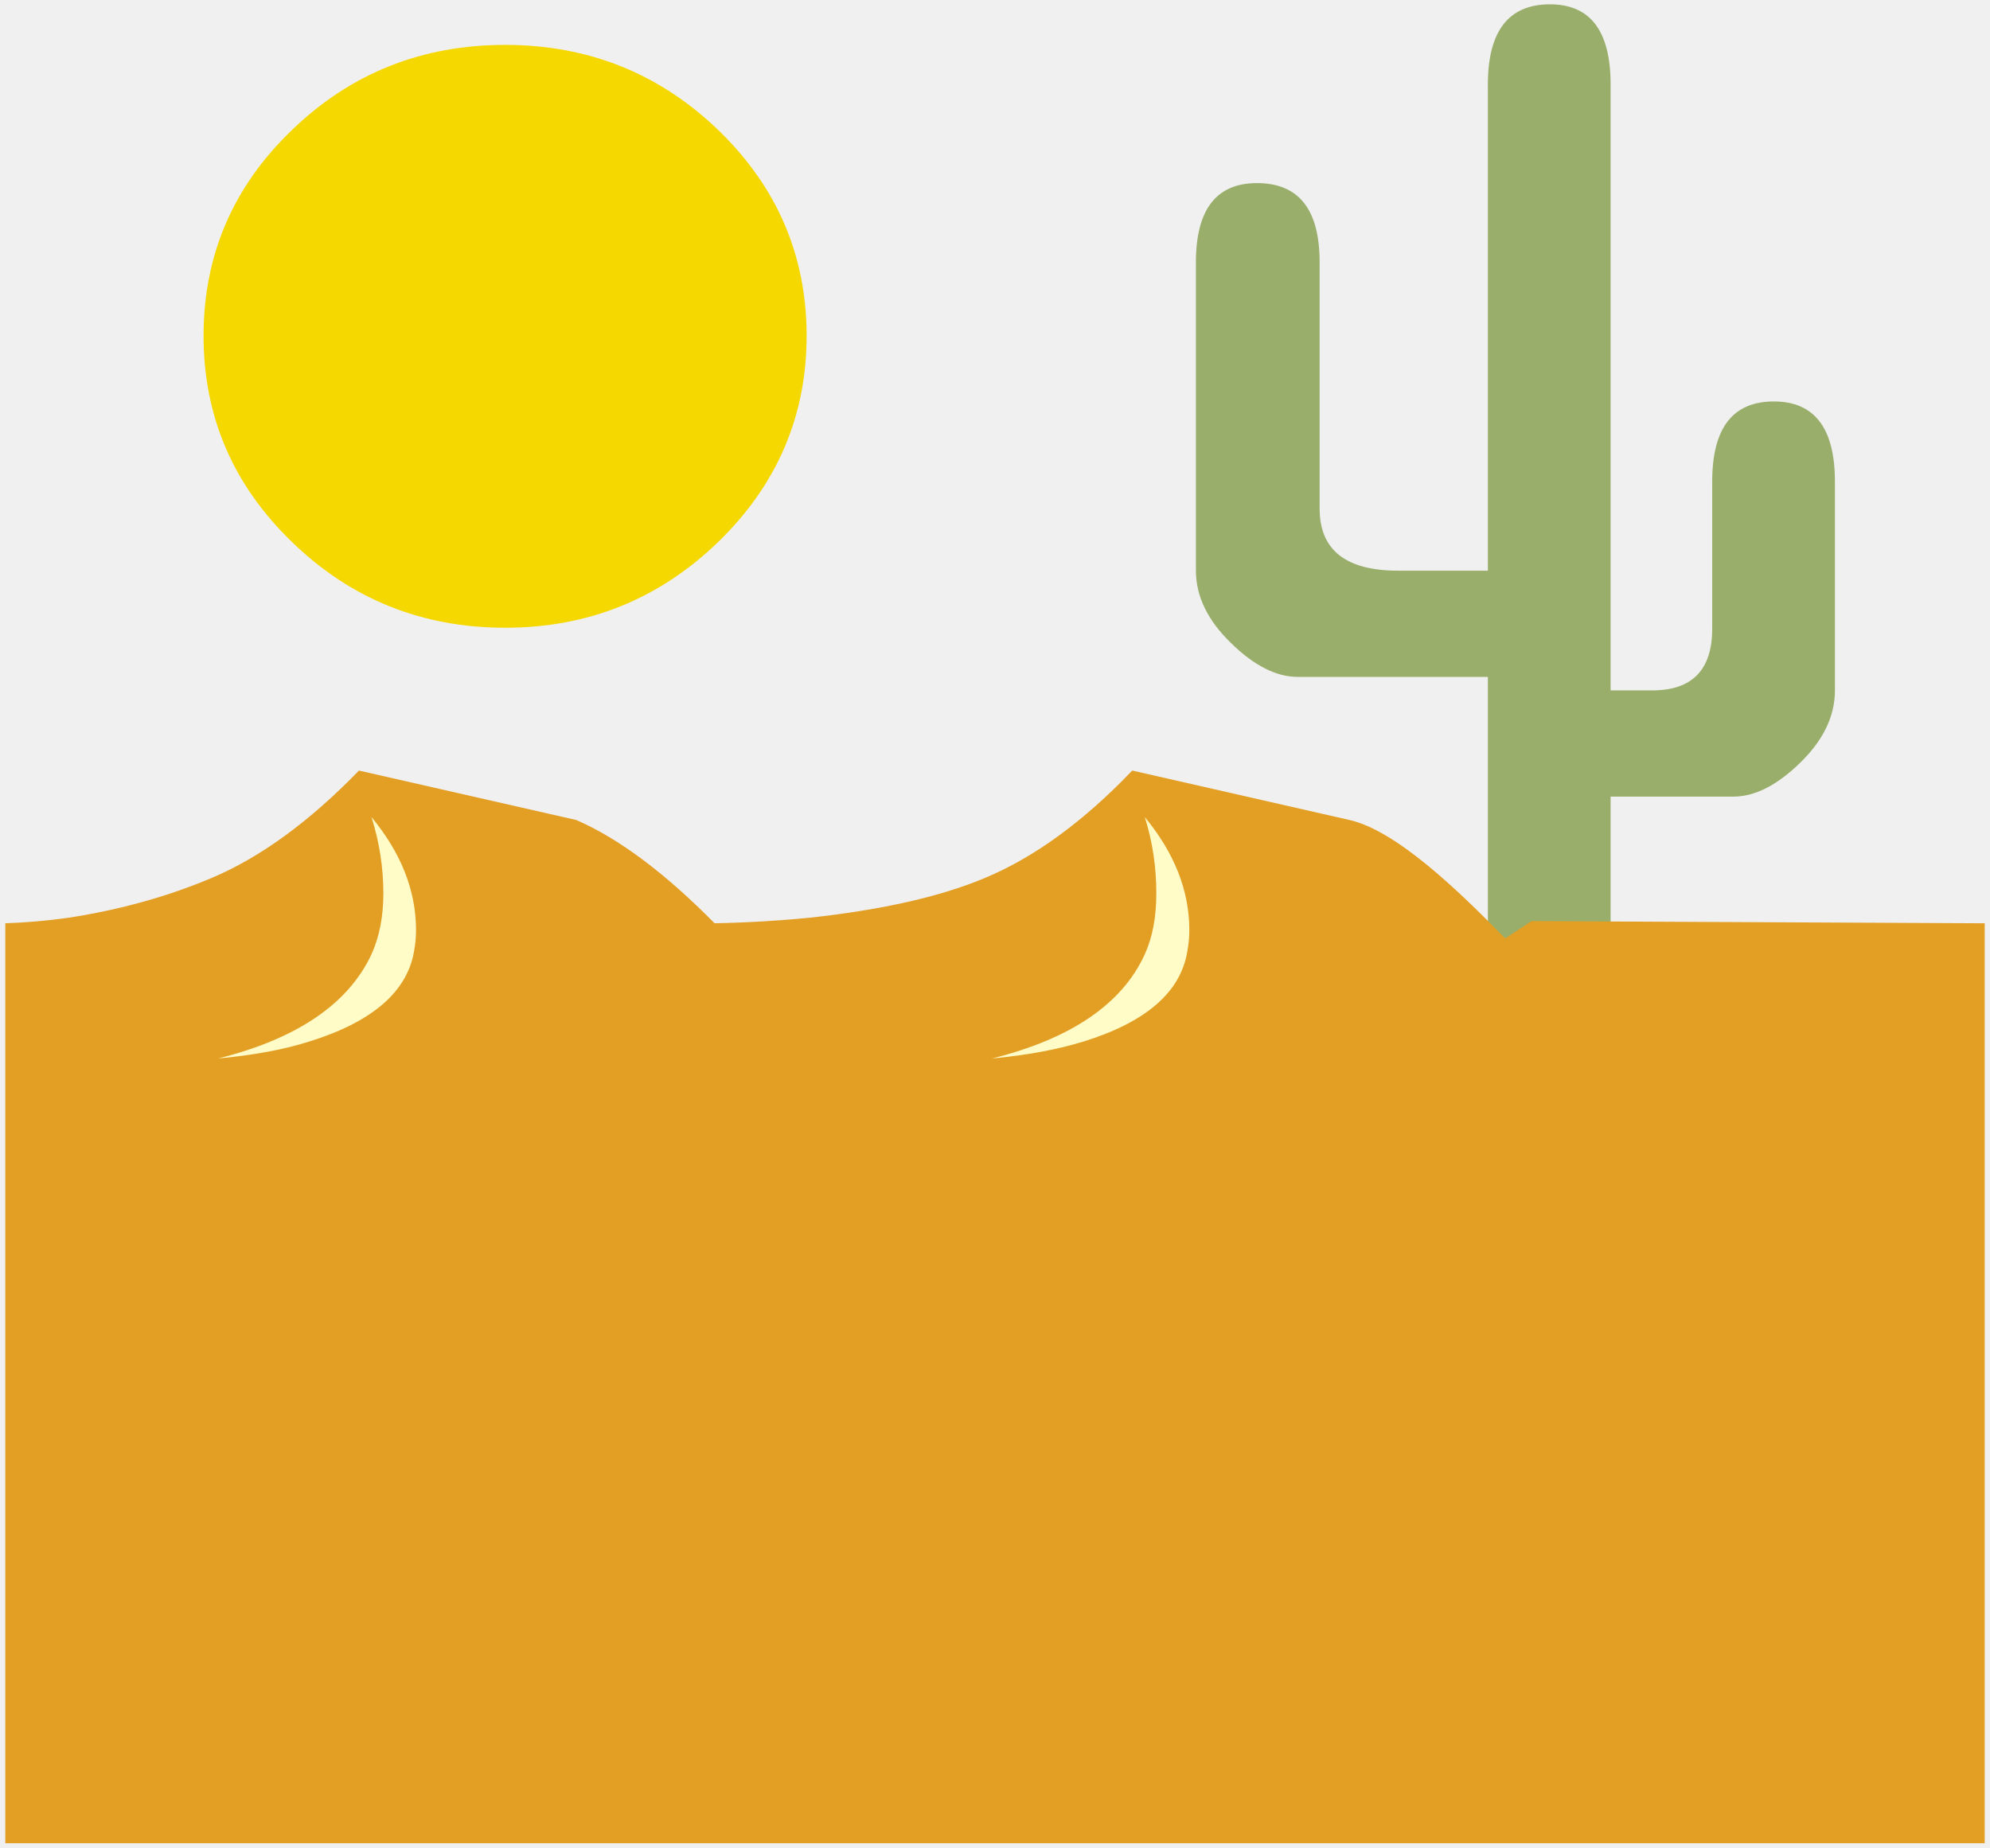
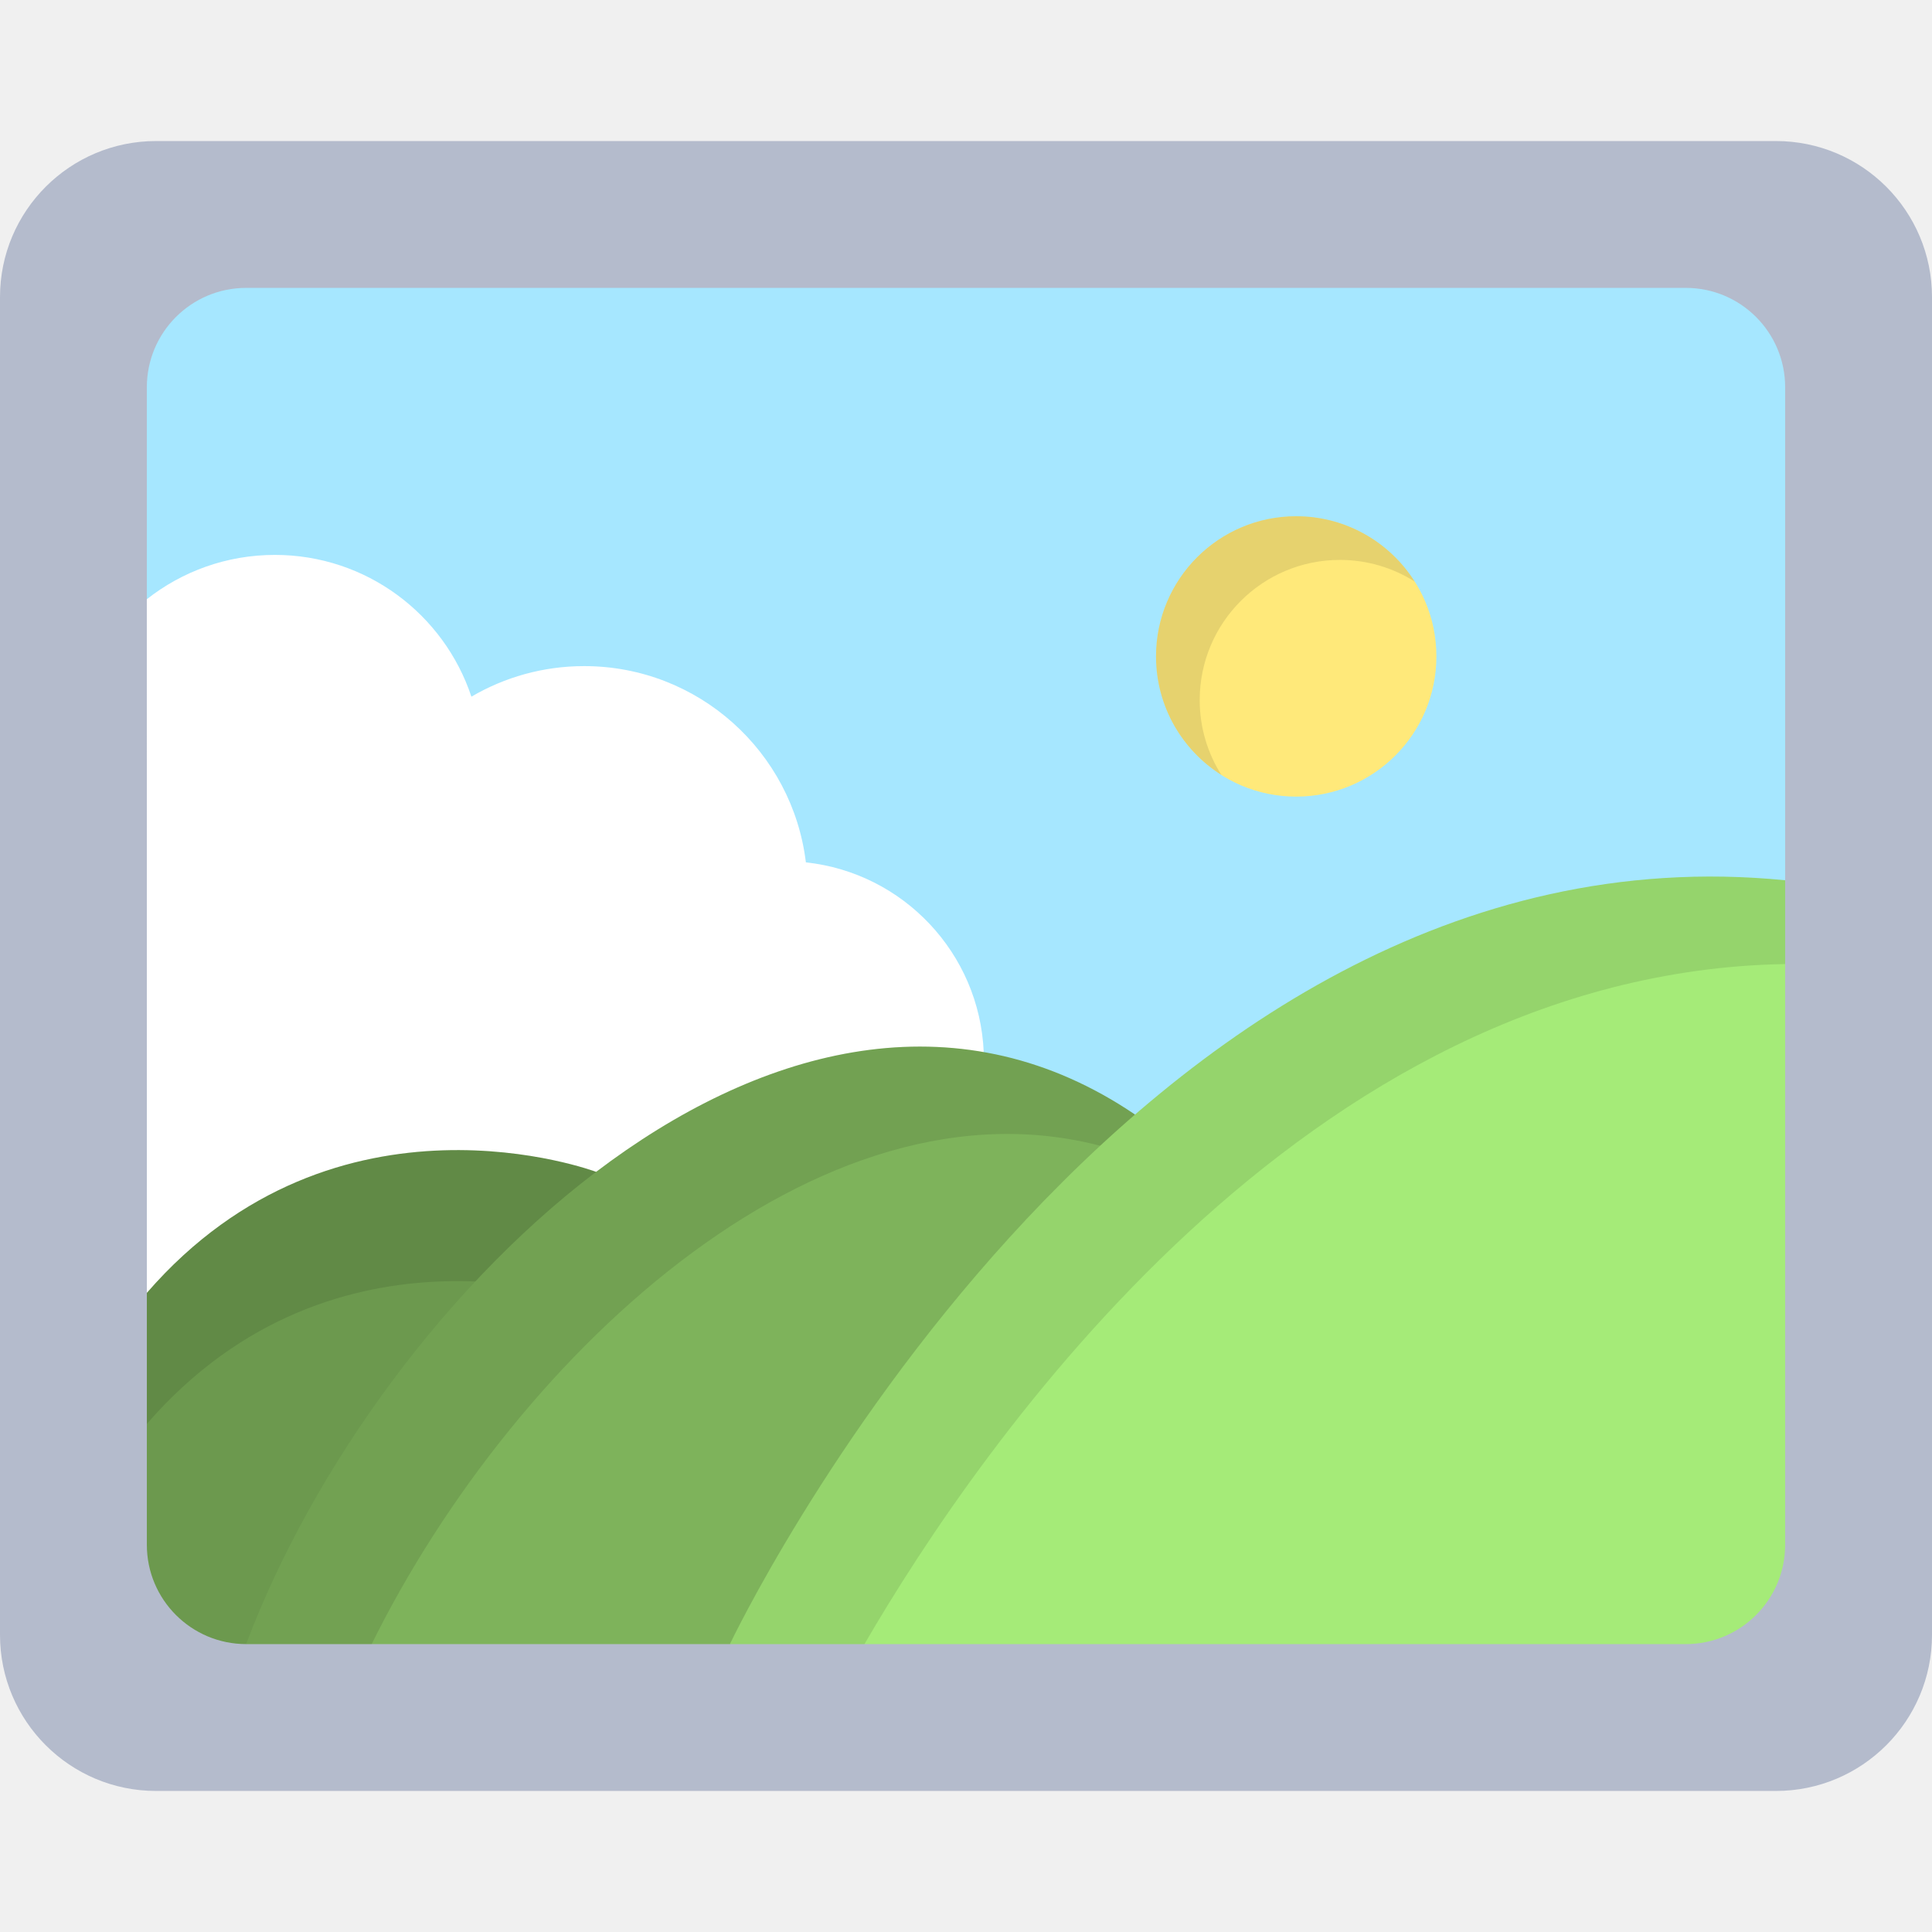
- <svg xmlns="http://www.w3.org/2000/svg" xml:space="preserve" width="210mm" height="195mm" style="shape-rendering:geometricPrecision; text-rendering:geometricPrecision; image-rendering:optimizeQuality; fill-rule:evenodd; clip-rule:evenodd" viewBox="0 0 210 195">
-   <defs>
-     <style type="text/css">
-    
-     .fil0 {fill:#99AE6A}
-     .fil2 {fill:#FFFCC8}
-     .fil1 {fill:#E39E24}
-     .fil3 {fill:#F5D800}
-    
-   </style>
-   </defs>
-   <g id="Layer_x0020_1">
-     <g id="_76298552">
-       <path id="_77438752" class="fil0" d="M169.962 101.105l0 -17.026 12.951 0c2.263,0 4.595,-1.183 7.032,-3.551 2.472,-2.402 3.69,-4.943 3.69,-7.659l0 -22.037c0,-5.64 -2.158,-8.46 -6.44,-8.46 -4.352,0 -6.51,2.82 -6.51,8.46l0 15.527c0,4.352 -2.123,6.51 -6.336,6.51l-4.386 0 0 -63.953c0,-5.64 -2.124,-8.46 -6.406,-8.46 -4.352,0 -6.545,2.82 -6.545,8.46l0 51.316 -9.469 0c-5.535,0 -8.286,-2.193 -8.286,-6.545l0 -26.006c0,-5.57 -2.193,-8.355 -6.615,-8.355 -4.282,0 -6.44,2.785 -6.44,8.355l0 32.551c0,2.716 1.253,5.257 3.69,7.624 2.437,2.402 4.804,3.586 7.032,3.586l20.088 0 0 29.549 12.951 0.114z" />
-       <path id="_74985024" class="fil1" d="M161.618 97.219l47.823 0.229 0 97.096 -208.882 0 0 -97.096c2.228,-0.07 4.491,-0.278 6.719,-0.592 5.396,-0.836 10.409,-2.228 15.109,-4.213 5.083,-2.158 10.27,-5.918 15.492,-11.314l22.942 5.222c4.491,1.949 9.365,5.605 14.587,10.896 3.551,-0.07 6.928,-0.278 10.096,-0.592 7.624,-0.836 13.786,-2.228 18.486,-4.213 5.152,-2.158 10.34,-5.918 15.492,-11.314l22.942 5.222c4.836,1.101 11.263,7.205 16.416,12.497l2.778 -1.829z" />
-       <path id="_76902152" class="fil2" d="M43.693 100.407c0.139,-0.731 0.209,-1.497 0.209,-2.228 0,-4.178 -1.567,-8.146 -4.7,-11.941 0.836,2.646 1.253,5.327 1.253,8.042 0,2.472 -0.418,4.595 -1.253,6.44 -2.437,5.222 -7.833,8.912 -16.188,11.001 3.725,-0.348 6.963,-0.94 9.678,-1.81 6.58,-2.054 10.27,-5.222 11.001,-9.504z" />
-       <path id="_74415792" class="fil2" d="M125.297 100.407c0.139,-0.731 0.209,-1.497 0.209,-2.228 0,-4.178 -1.567,-8.146 -4.7,-11.941 0.836,2.646 1.218,5.327 1.218,8.042 0,2.472 -0.383,4.595 -1.218,6.44 -2.368,5.222 -7.764,8.912 -16.119,11.001 3.69,-0.348 6.893,-0.94 9.713,-1.81 6.58,-2.054 10.2,-5.222 10.897,-9.504z" />
-       <path id="_77392632" class="fil3" d="M85.121 35.444c0,8.495 -3.133,15.736 -9.33,21.759 -6.232,6.023 -13.717,9.052 -22.49,9.052 -8.773,0 -16.293,-3.029 -22.49,-9.052 -6.231,-6.023 -9.33,-13.264 -9.33,-21.759 0,-8.495 3.098,-15.736 9.33,-21.724 6.197,-5.988 13.717,-8.982 22.49,-8.982 8.773,0 16.258,2.994 22.49,8.982 6.197,5.988 9.33,13.229 9.33,21.724z" />
-     </g>
-   </g>
+ <svg xmlns="http://www.w3.org/2000/svg" version="1.1" id="Layer_1" x="0px" y="0px" viewBox="0 0 512.001 512.001" style="enable-background:new 0 0 512.001 512.001;" xml:space="preserve">
+   <path style="fill:#B4BBCC;" d="M470.632,37.377H41.368C18.521,37.377,0,55.898,0,78.744v354.511  c0,22.846,18.521,41.368,41.368,41.368h429.265c22.846,0,41.368-18.521,41.368-41.368V78.744  C512,55.898,493.479,37.377,470.632,37.377z" />
+   <path style="fill:#A6E7FF;" d="M473.083,233.282V102.615c0-14.537-11.784-26.321-26.321-26.321H65.238  c-14.537,0-26.321,11.784-26.321,26.321v240.014l50.002,45.511L473.083,233.282z" />
+   <path style="fill:#FFFFFF;" d="M38.909,158.803c9.339-7.358,21.125-11.747,33.937-11.747c24.26,0,44.829,15.746,52.081,37.571  c8.774-5.142,18.98-8.101,29.884-8.101c30.261,0,55.202,22.707,58.757,52.009c25.772,2.769,46.005,24.044,47.129,50.275  l-63.977,62.539l-157.801,1.281L38.909,158.803z" />
+   <path style="fill:#6C994E;" d="M157.978,310.558c0,0-68.733-25.906-119.062,32.07v66.756c0,14.537,11.784,26.321,26.321,26.321  l104.657-79.174L157.978,310.558z" />
+   <path style="opacity:0.1;enable-background:new    ;" d="M38.917,377.353c50.329-57.976,119.062-32.07,119.062-32.07l4.391,16.942  l7.525-5.692l-11.916-45.974c0,0-68.733-25.906-119.062,32.07L38.917,377.353L38.917,377.353z" />
+   <path style="fill:#7EB35B;" d="M65.238,435.706c34.925-92.71,144.432-202.073,235.563-140.329l-30.288,97.379l-77.076,42.951H65.238  z" />
+   <path style="opacity:0.1;enable-background:new    ;" d="M297.67,305.443l3.131-10.067  c-91.132-61.743-200.638,47.619-235.563,140.329h33.258C136.835,358.195,220.491,279.891,297.67,305.443z" />
+   <path style="fill:#A5EB78;" d="M473.083,409.385V233.282c-175.29-17.428-279.647,202.424-279.647,202.424h253.326  C461.299,435.706,473.083,423.922,473.083,409.385z" />
+   <path style="opacity:0.1;enable-background:new    ;" d="M473.083,255.484v-22.203c-175.29-17.428-279.647,202.424-279.647,202.424  h35.651C259.816,382.858,345.907,257.695,473.083,255.484z" />
+   <circle style="fill:#FFE97A;" cx="343.505" cy="173.957" r="37.155" />
+   <path style="opacity:0.1;enable-background:new    ;" d="M317.935,185.533c0-20.517,16.633-37.15,37.15-37.15  c7.294,0,14.092,2.111,19.832,5.743c-6.584-10.405-18.184-17.318-31.407-17.318c-20.517,0-37.15,16.633-37.15,37.15  c0,13.223,6.914,24.823,17.318,31.407C320.046,199.626,317.935,192.828,317.935,185.533z" />
+   <g>
+ </g>
+   <g>
+ </g>
+   <g>
+ </g>
+   <g>
+ </g>
+   <g>
+ </g>
+   <g>
+ </g>
+   <g>
+ </g>
+   <g>
+ </g>
+   <g>
+ </g>
+   <g>
+ </g>
+   <g>
+ </g>
+   <g>
+ </g>
+   <g>
+ </g>
+   <g>
+ </g>
+   <g>
+ </g>
</svg>
